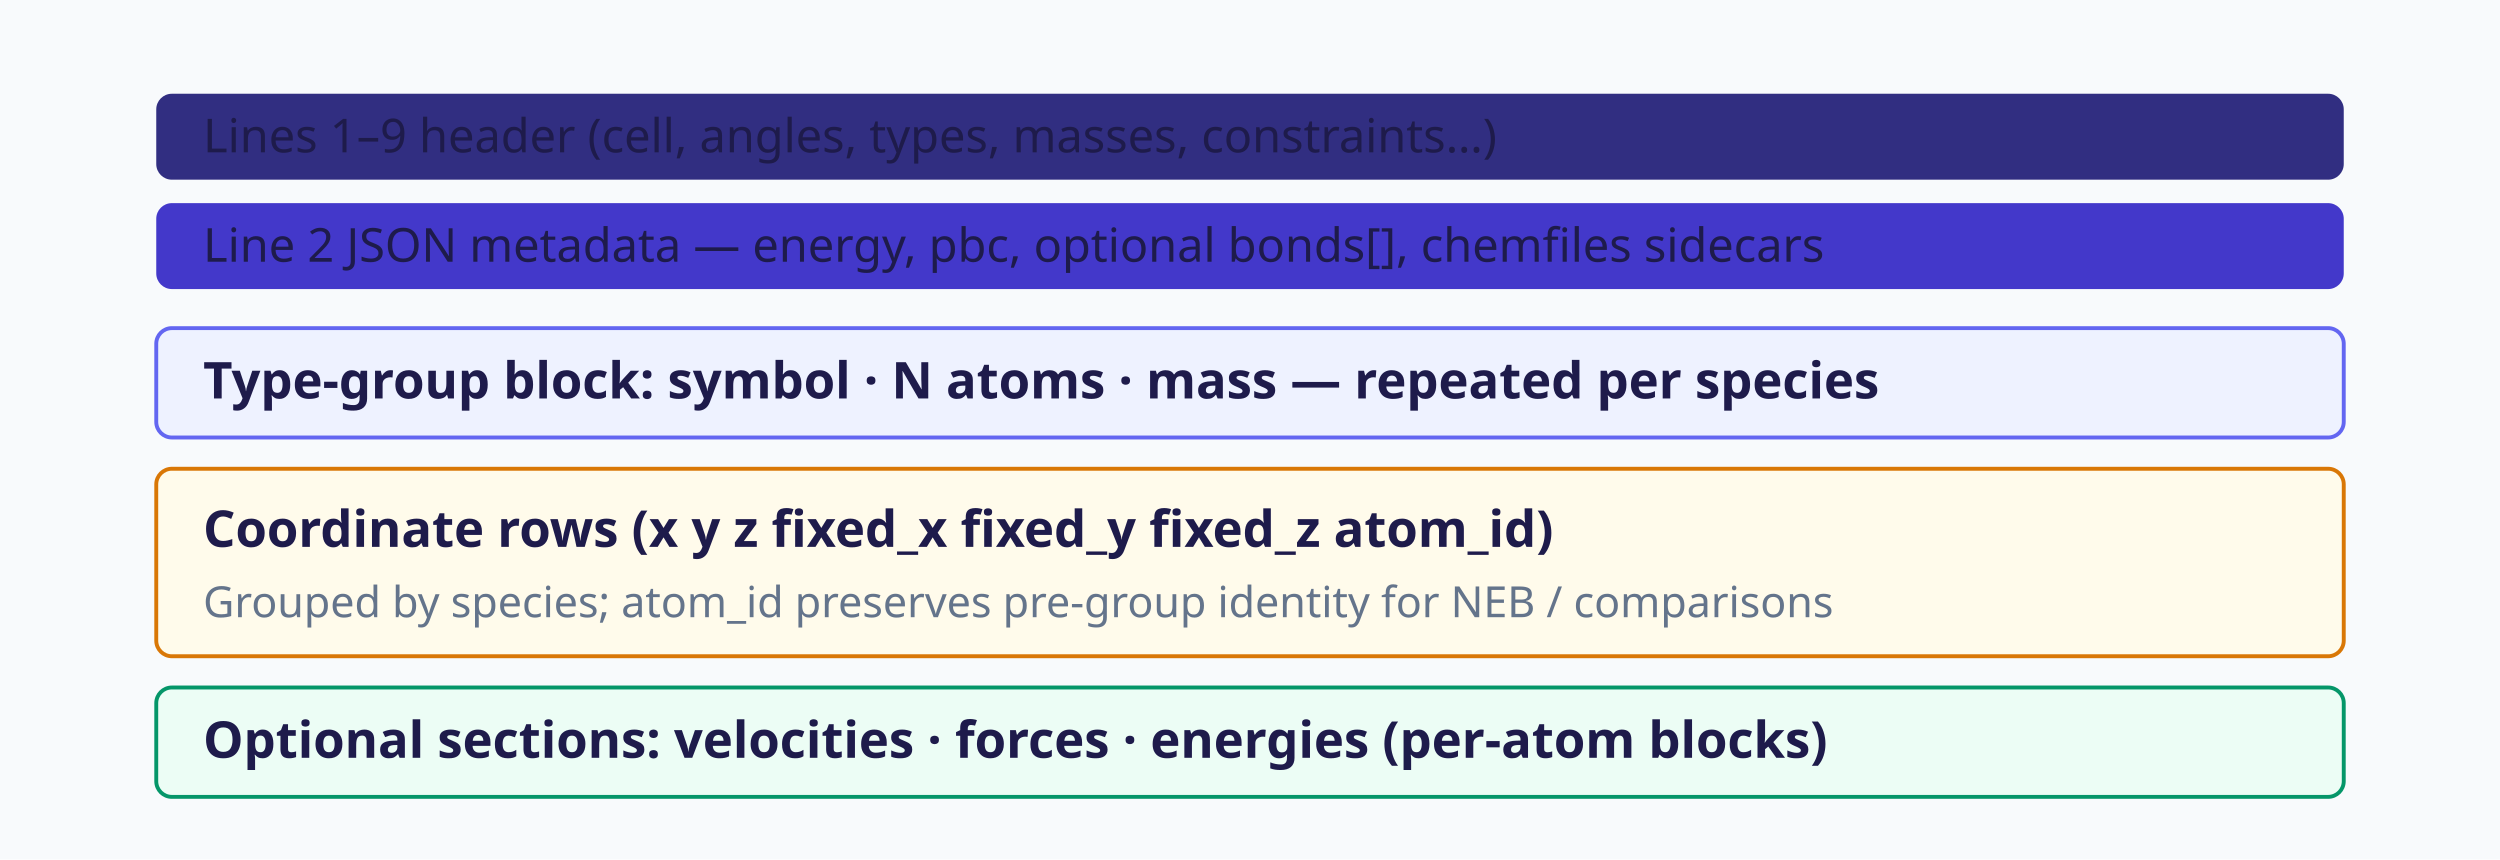
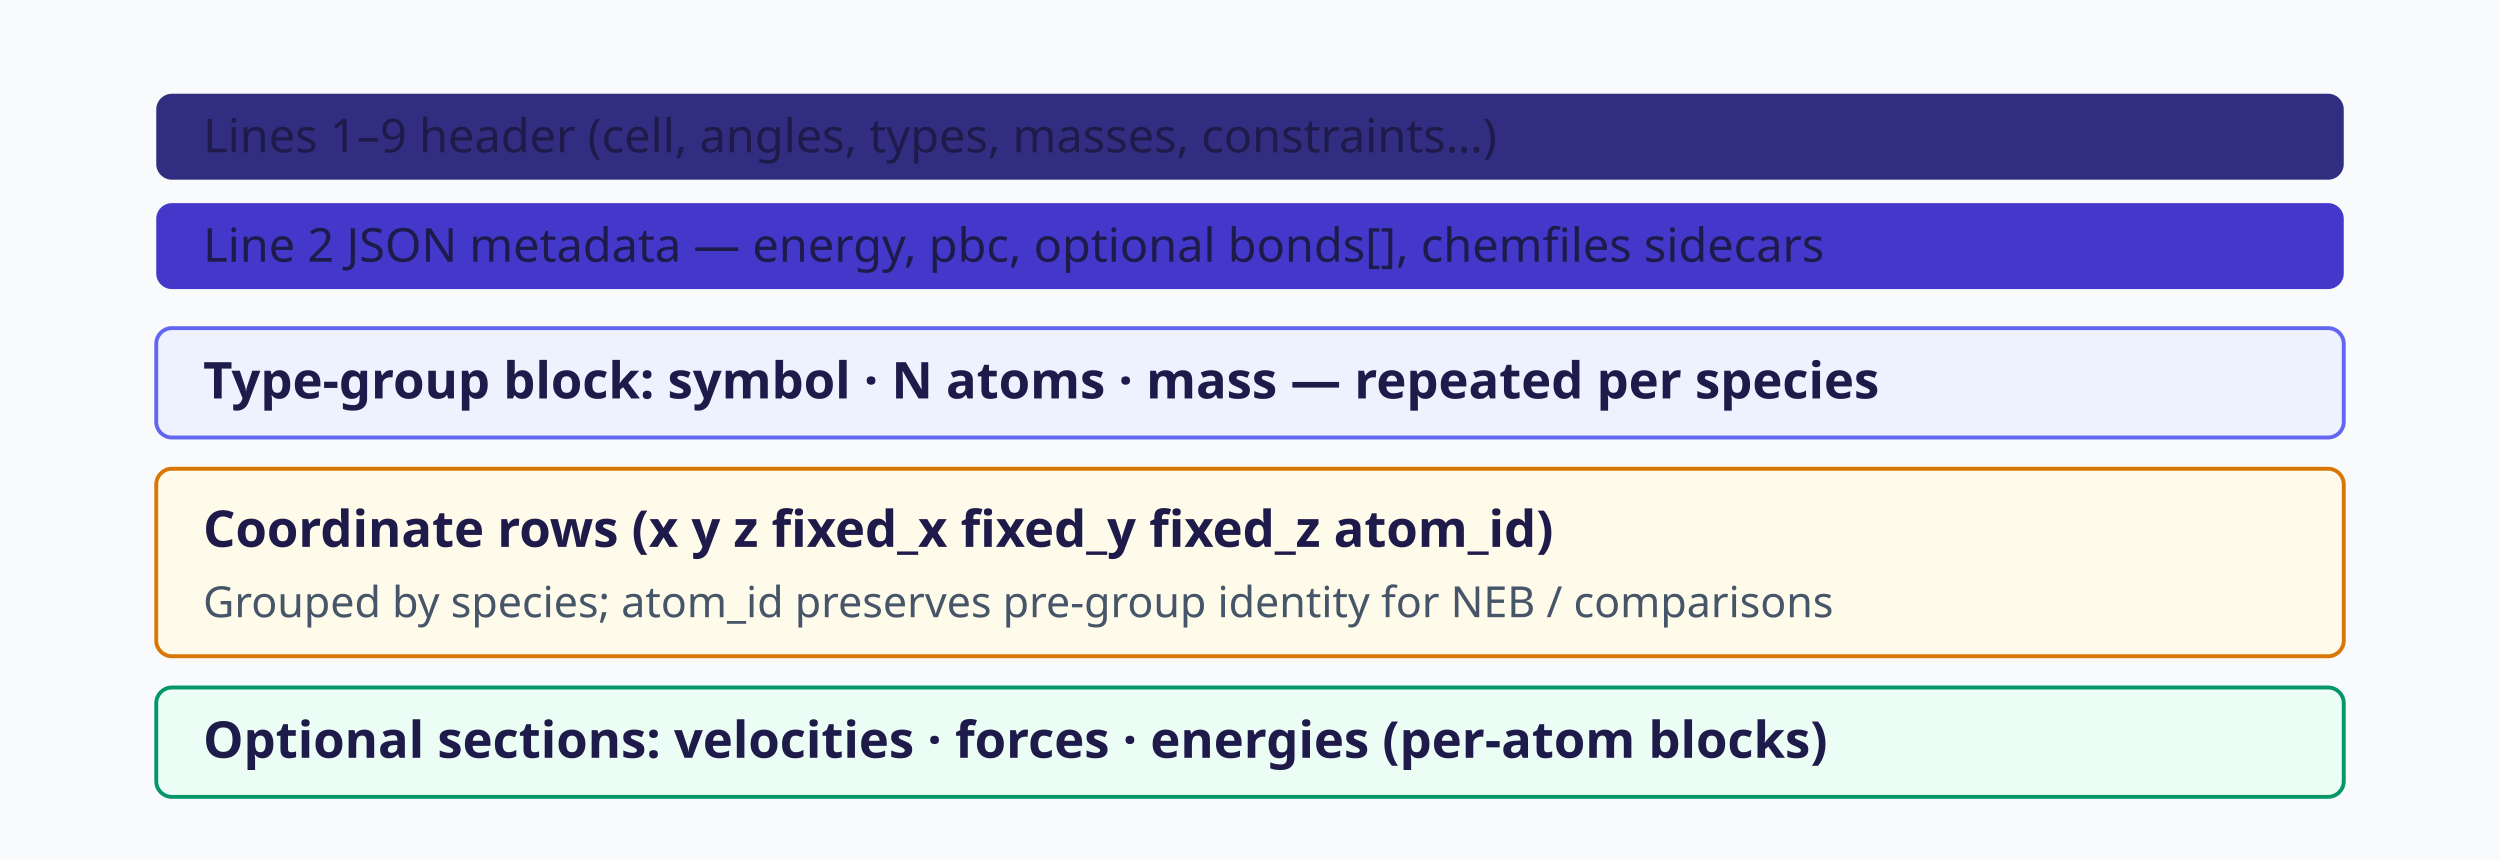
<svg xmlns="http://www.w3.org/2000/svg" viewBox="0 0 640 220" width="640" height="220" role="img">
  <style>
  .t { font-family: Atkinson Hyperlegible, system-ui, sans-serif; font-size: 12px; fill: #1E1B4B; }
  .h { font-weight: 700; font-size: 13px; }
-   .s { font-size: 11px; fill: #64748B; }
+   .s { font-size: 11px; fill: #475569; }
</style>
  <rect width="640" height="220" fill="#F8FAFC" />
  <rect x="40" y="24" width="560" height="22" rx="4" fill="#312E81" />
  <text class="t" x="52" y="39" fill="#E0E7FF">Lines 1–9 header (cell, angles, types, masses, constraints…)</text>
  <rect x="40" y="52" width="560" height="22" rx="4" fill="#4338CA" />
  <text class="t" x="52" y="67" fill="#E0E7FF">Line 2 JSON metadata — energy, pbc, optional bonds[], chemfiles sidecars</text>
  <rect x="40" y="84" width="560" height="28" rx="4" fill="#EEF2FF" stroke="#6366F1" />
  <text class="t h" x="52" y="102">Type-group block: symbol · N atoms · mass — repeated per species</text>
  <rect x="40" y="120" width="560" height="48" rx="4" fill="#FFFBEB" stroke="#D97706" />
  <text class="t h" x="52" y="140">Coordinate rows (x y z fixed_x fixed_y fixed_z atom_id)</text>
  <text class="t s" x="52" y="158">Grouped by species; atom_id preserves pre-group identity for NEB / comparisons</text>
  <rect x="40" y="176" width="560" height="28" rx="4" fill="#ECFDF5" stroke="#059669" />
  <text class="t h" x="52" y="194">Optional sections: velocities · forces · energies (per-atom blocks)</text>
</svg>
